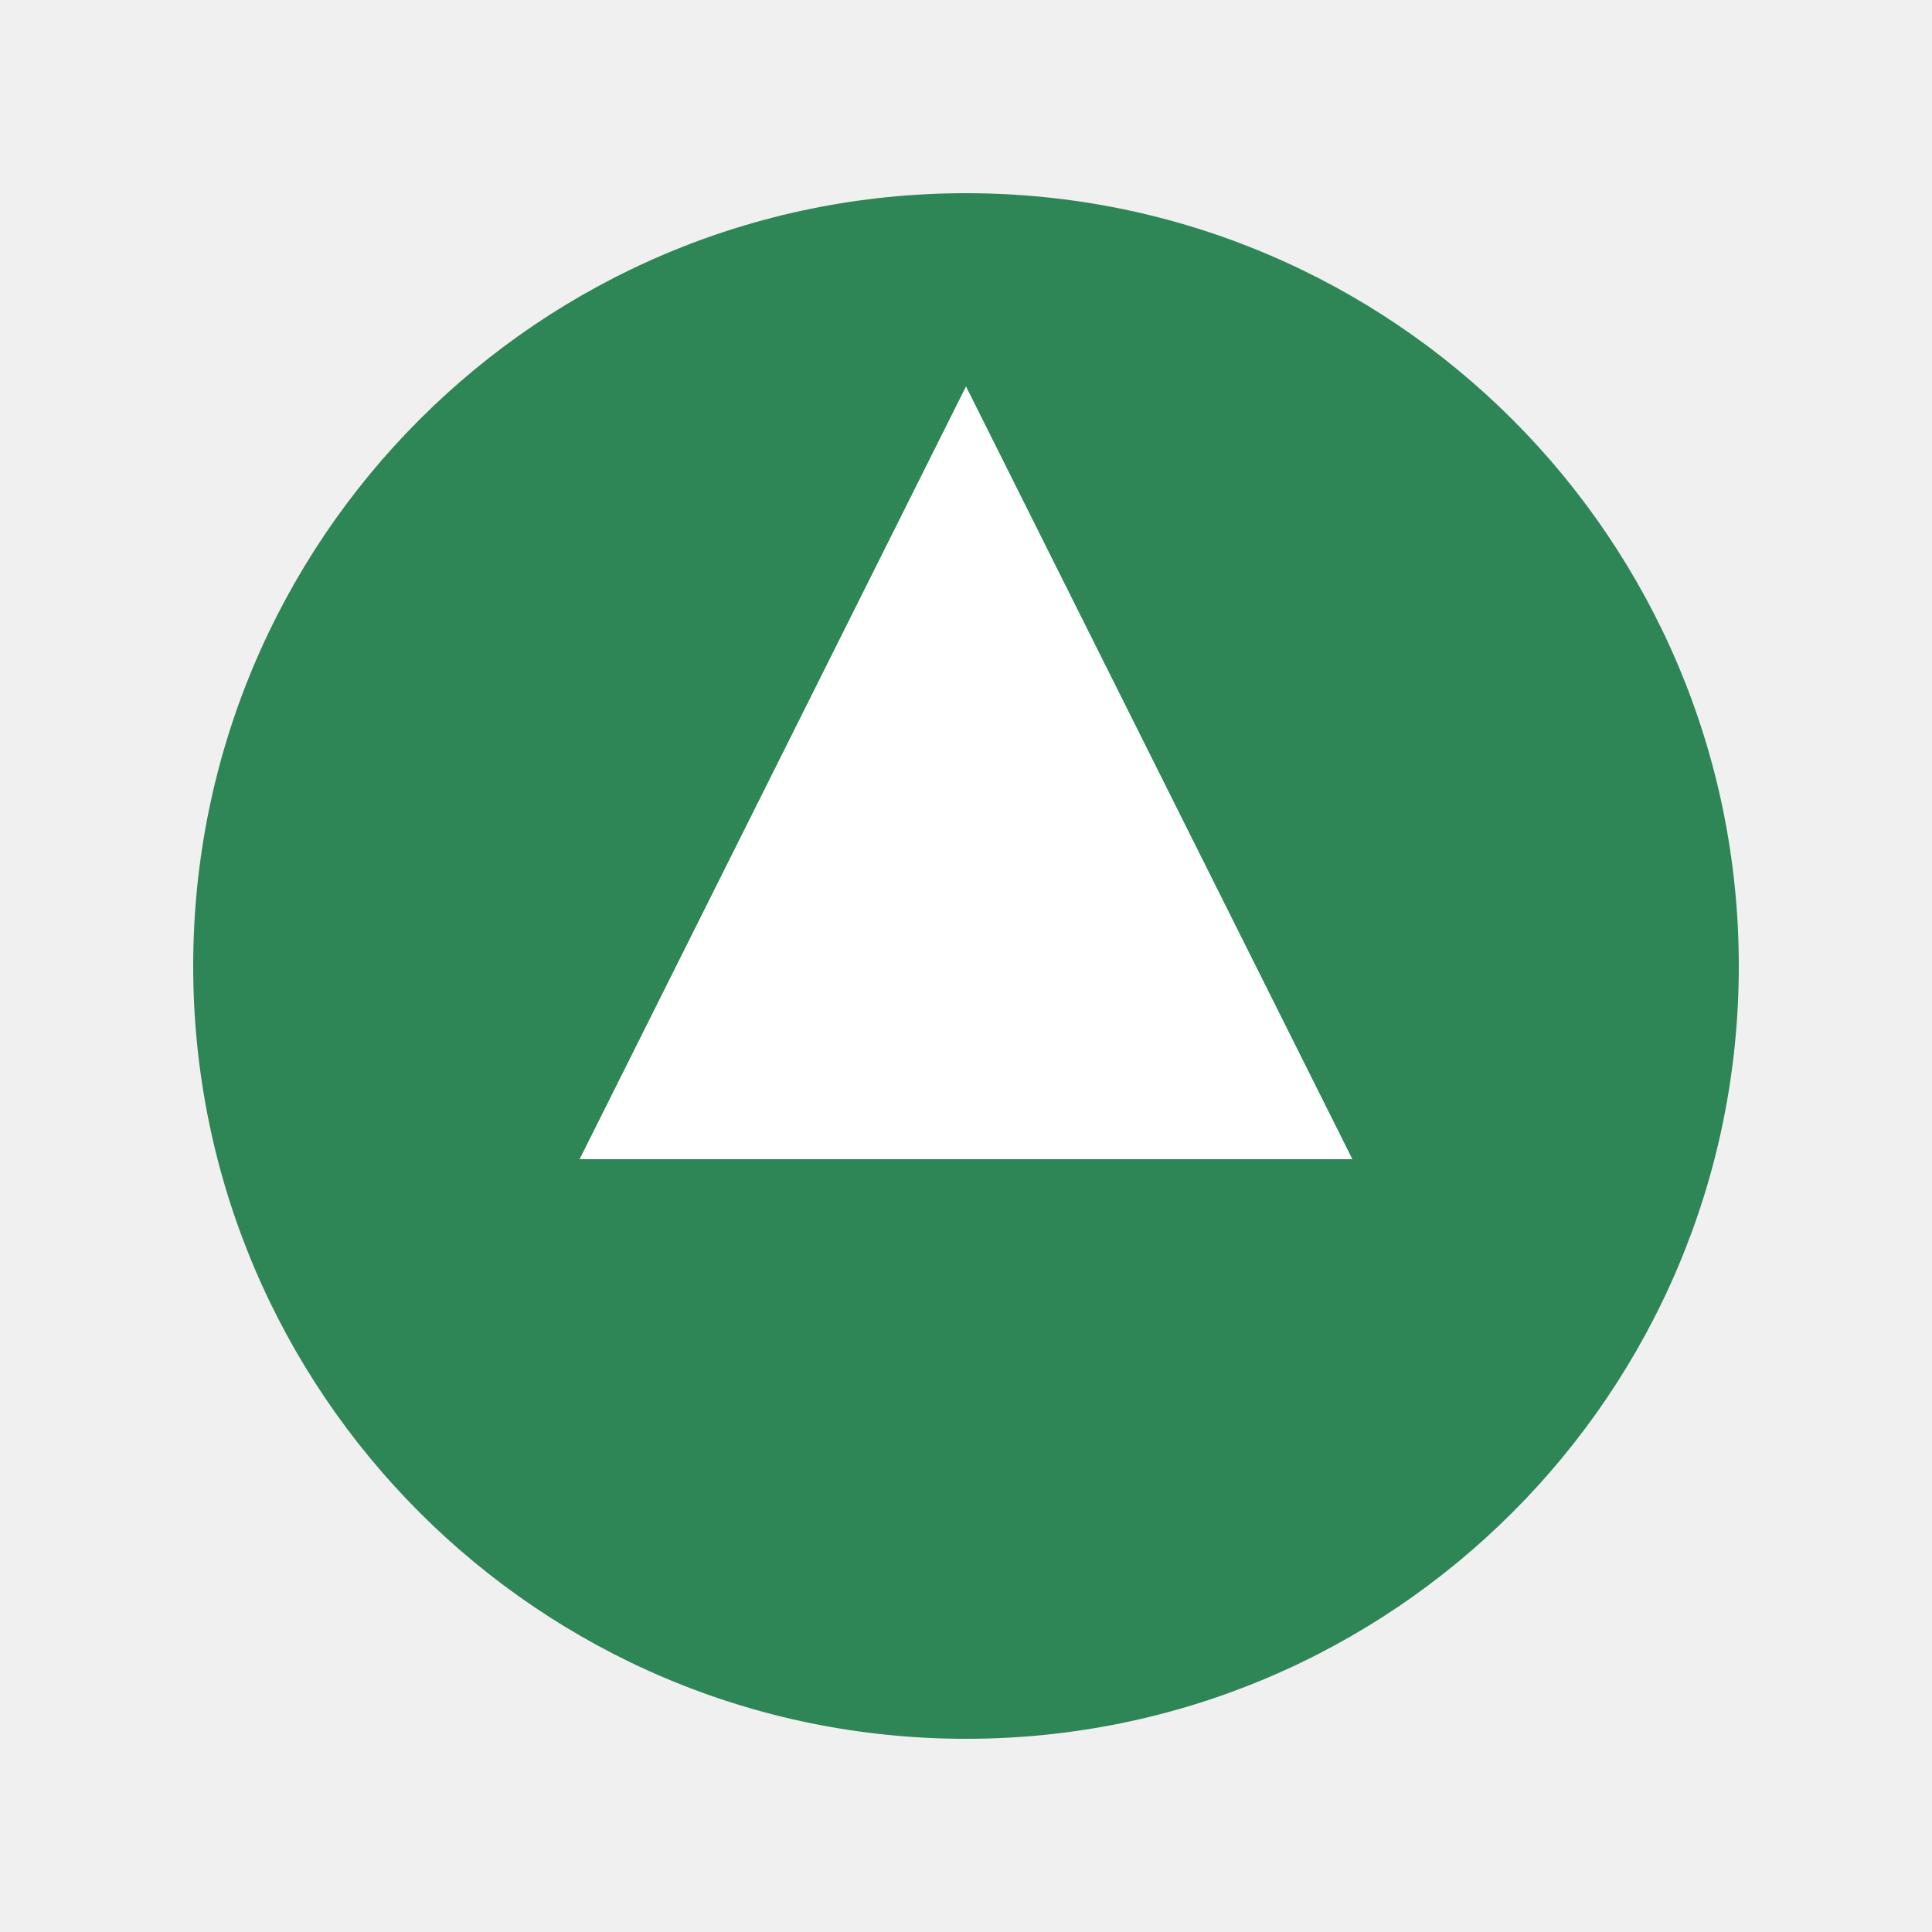
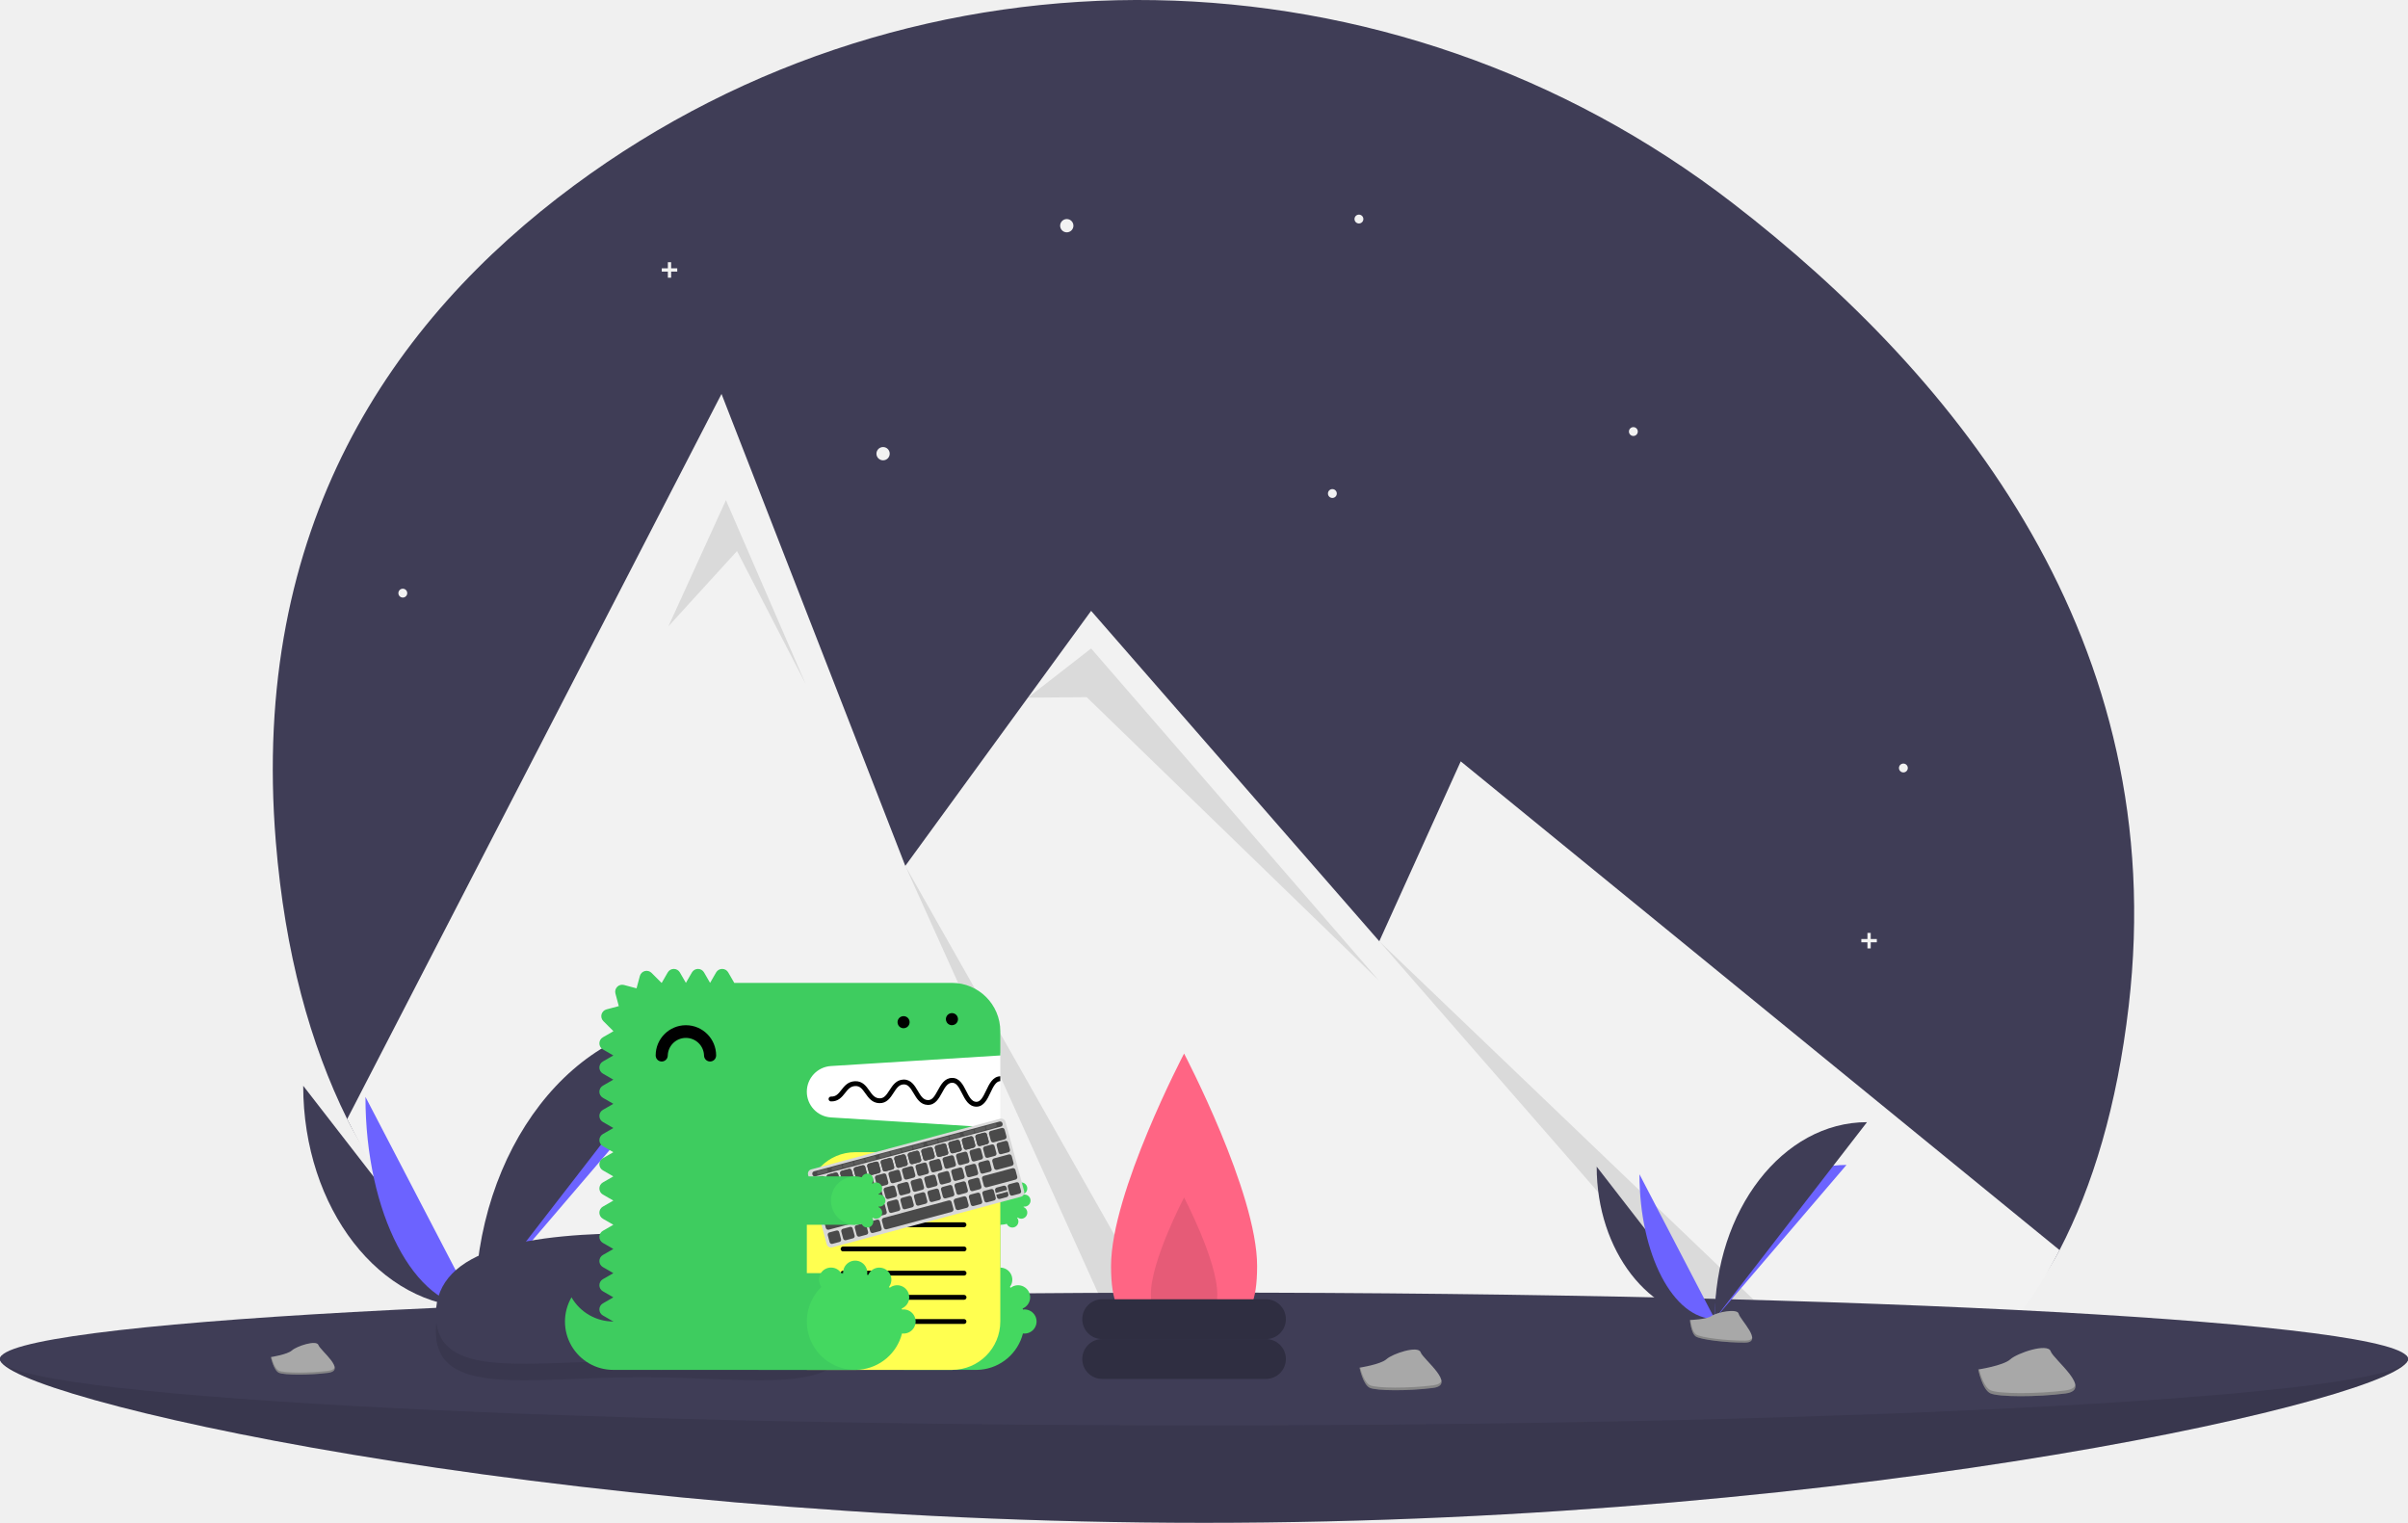
- <svg xmlns="http://www.w3.org/2000/svg" width="1000" height="1000" viewBox="0 0 1000 1000">
-   <circle cx="500" cy="500" r="400" fill="#2e8555" />
-   <polygon points="500,200 700,600 300,600" fill="white" />
+ <svg xmlns="http://www.w3.org/2000/svg" width="1088" height="687.962" viewBox="0 0 1088 687.962">
+   <g id="Group_12" data-name="Group 12" transform="translate(-57 -56)">
+     <g id="Group_11" data-name="Group 11" transform="translate(57 56)">
+       <path id="Path_83" data-name="Path 83" d="M1017.81,560.461c-5.27,45.15-16.22,81.4-31.25,110.31-20,38.52-54.21,54.04-84.77,70.28a193.275,193.275,0,0,1-27.46,11.94c-55.61,19.3-117.85,14.18-166.74,3.99a657.282,657.282,0,0,0-104.09-13.16q-14.97-.675-29.97-.67c-15.42.02-293.07,5.29-360.67-131.57-16.69-33.76-28.13-75-32.24-125.27-11.63-142.12,52.29-235.46,134.74-296.47,155.97-115.41,369.76-110.57,523.43,7.88C941.15,276.621,1036.99,396.031,1017.81,560.461Z" transform="translate(-56 -106.019)" fill="#3f3d56" />
+       <path id="Path_84" data-name="Path 84" d="M986.56,670.771c-20,38.52-47.21,64.04-77.77,80.28a193.272,193.272,0,0,1-27.46,11.94c-55.61,19.3-117.85,14.18-166.74,3.99a657.3,657.3,0,0,0-104.09-13.16q-14.97-.675-29.97-.67-23.13.03-46.25,1.72c-100.17,7.36-253.82-6.43-321.42-143.29L382,283.981,444.95,445.6l20.09,51.59,55.37-75.98L549,381.981l130.2,149.27,36.8-81.27L970.78,657.9l14.21,11.59Z" transform="translate(-56 -106.019)" fill="#f2f2f2" />
+       <path id="Path_85" data-name="Path 85" d="M302,282.962l26-57,36,83-31-60Z" opacity="0.1" />
+       <path id="Path_86" data-name="Path 86" d="M610.5,753.821q-14.97-.675-29.97-.67L465.04,497.191Z" transform="translate(-56 -106.019)" opacity="0.1" />
+       <path id="Path_87" data-name="Path 87" d="M464.411,315.191,493,292.962l130,150-132-128Z" opacity="0.1" />
+       <path id="Path_88" data-name="Path 88" d="M908.79,751.051a193.265,193.265,0,0,1-27.46,11.94L679.2,531.251Z" transform="translate(-56 -106.019)" opacity="0.1" />
+       <circle id="Ellipse_11" data-name="Ellipse 11" cx="3" cy="3" r="3" transform="translate(479 98.962)" fill="#f2f2f2" />
+       <circle id="Ellipse_12" data-name="Ellipse 12" cx="3" cy="3" r="3" transform="translate(396 201.962)" fill="#f2f2f2" />
+       <circle id="Ellipse_13" data-name="Ellipse 13" cx="2" cy="2" r="2" transform="translate(600 220.962)" fill="#f2f2f2" />
+       <circle id="Ellipse_14" data-name="Ellipse 14" cx="2" cy="2" r="2" transform="translate(180 265.962)" fill="#f2f2f2" />
+       <circle id="Ellipse_15" data-name="Ellipse 15" cx="2" cy="2" r="2" transform="translate(612 96.962)" fill="#f2f2f2" />
+       <circle id="Ellipse_16" data-name="Ellipse 16" cx="2" cy="2" r="2" transform="translate(736 192.962)" fill="#f2f2f2" />
+       <circle id="Ellipse_17" data-name="Ellipse 17" cx="2" cy="2" r="2" transform="translate(858 344.962)" fill="#f2f2f2" />
+       <path id="Path_89" data-name="Path 89" d="M306,121.222h-2.76v-2.76h-1.48v2.76H299V122.7h2.76v2.759h1.48V122.7H306Z" fill="#f2f2f2" />
+       <path id="Path_90" data-name="Path 90" d="M848,424.222h-2.76v-2.76h-1.48v2.76H841V425.7h2.76v2.759h1.48V425.7H848Z" fill="#f2f2f2" />
+       <path id="Path_91" data-name="Path 91" d="M1144,719.981c0,16.569-243.557,74-544,74s-544-57.431-544-74,243.557,14,544,14S1144,703.413,1144,719.981Z" transform="translate(-56 -106.019)" fill="#3f3d56" />
+       <path id="Path_92" data-name="Path 92" d="M1144,719.981c0,16.569-243.557,74-544,74s-544-57.431-544-74,243.557,14,544,14S1144,703.413,1144,719.981Z" transform="translate(-56 -106.019)" opacity="0.1" />
+       <ellipse id="Ellipse_18" data-name="Ellipse 18" cx="544" cy="30" rx="544" ry="30" transform="translate(0 583.962)" fill="#3f3d56" />
+       <path id="Path_93" data-name="Path 93" d="M624,677.981c0,33.137-14.775,24-33,24s-33,9.137-33-24,33-96,33-96S624,644.844,624,677.981Z" transform="translate(-56 -106.019)" fill="#ff6584" />
+       <path id="Path_94" data-name="Path 94" d="M606,690.66c0,15.062-6.716,10.909-15,10.909s-15,4.153-15-10.909,15-43.636,15-43.636S606,675.6,606,690.66Z" transform="translate(-56 -106.019)" opacity="0.1" />
+       <rect id="Rectangle_97" data-name="Rectangle 97" width="92" height="18" rx="9" transform="translate(489 604.962)" fill="#2f2e41" />
+       <rect id="Rectangle_98" data-name="Rectangle 98" width="92" height="18" rx="9" transform="translate(489 586.962)" fill="#2f2e41" />
+       <path id="Path_95" data-name="Path 95" d="M193,596.547c0,55.343,34.719,100.126,77.626,100.126" transform="translate(-56 -106.019)" fill="#3f3d56" />
+       <path id="Path_96" data-name="Path 96" d="M270.626,696.673c0-55.965,38.745-101.251,86.626-101.251" transform="translate(-56 -106.019)" fill="#6c63ff" />
+       <path id="Path_97" data-name="Path 97" d="M221.125,601.564c0,52.57,22.14,95.109,49.5,95.109" transform="translate(-56 -106.019)" fill="#6c63ff" />
+       <path id="Path_98" data-name="Path 98" d="M270.626,696.673c0-71.511,44.783-129.377,100.126-129.377" transform="translate(-56 -106.019)" fill="#3f3d56" />
+       <path id="Path_99" data-name="Path 99" d="M254.3,697.379s11.009-.339,14.326-2.7,16.934-5.183,17.757-1.395,16.544,18.844,4.115,18.945-28.879-1.936-32.19-3.953S254.3,697.379,254.3,697.379Z" transform="translate(-56 -106.019)" fill="#a8a8a8" />
+       <path id="Path_100" data-name="Path 100" d="M290.716,710.909c-12.429.1-28.879-1.936-32.19-3.953-2.522-1.536-3.527-7.048-3.863-9.591l-.368.014s.7,8.879,4.009,10.9,19.761,4.053,32.19,3.953c3.588-.029,4.827-1.305,4.759-3.2C294.755,710.174,293.386,710.887,290.716,710.909Z" transform="translate(-56 -106.019)" opacity="0.2" />
+       <path id="Path_101" data-name="Path 101" d="M777.429,633.081c0,38.029,23.857,68.8,53.341,68.8" transform="translate(-56 -106.019)" fill="#3f3d56" />
+       <path id="Path_102" data-name="Path 102" d="M830.769,701.882c0-38.456,26.623-69.575,59.525-69.575" transform="translate(-56 -106.019)" fill="#6c63ff" />
+       <path id="Path_103" data-name="Path 103" d="M796.755,636.528c0,36.124,15.213,65.354,34.014,65.354" transform="translate(-56 -106.019)" fill="#6c63ff" />
+       <path id="Path_104" data-name="Path 104" d="M830.769,701.882c0-49.139,30.773-88.9,68.8-88.9" transform="translate(-56 -106.019)" fill="#3f3d56" />
+       <path id="Path_105" data-name="Path 105" d="M819.548,702.367s7.565-.233,9.844-1.856,11.636-3.562,12.2-.958,11.368,12.949,2.828,13.018-19.844-1.33-22.119-2.716S819.548,702.367,819.548,702.367Z" transform="translate(-56 -106.019)" fill="#a8a8a8" />
+       <path id="Path_106" data-name="Path 106" d="M844.574,711.664c-8.54.069-19.844-1.33-22.119-2.716-1.733-1.056-2.423-4.843-2.654-6.59l-.253.01s.479,6.1,2.755,7.487,13.579,2.785,22.119,2.716c2.465-.02,3.317-.9,3.27-2.2C847.349,711.159,846.409,711.649,844.574,711.664Z" transform="translate(-56 -106.019)" opacity="0.2" />
+       <path id="Path_107" data-name="Path 107" d="M949.813,724.718s11.36-1.729,14.5-4.591,16.89-7.488,18.217-3.667,19.494,17.447,6.633,19.107-30.153,1.609-33.835-.065S949.813,724.718,949.813,724.718Z" transform="translate(-56 -106.019)" fill="#a8a8a8" />
+       <path id="Path_108" data-name="Path 108" d="M989.228,734.173c-12.86,1.659-30.153,1.609-33.835-.065-2.8-1.275-4.535-6.858-5.2-9.45l-.379.061s1.833,9.109,5.516,10.783,20.975,1.725,33.835.065c3.712-.479,4.836-1.956,4.529-3.906C993.319,732.907,991.991,733.817,989.228,734.173Z" transform="translate(-56 -106.019)" opacity="0.2" />
+       <path id="Path_109" data-name="Path 109" d="M670.26,723.9s9.587-1.459,12.237-3.875,14.255-6.32,15.374-3.095,16.452,14.725,5.6,16.125-25.448,1.358-28.555-.055S670.26,723.9,670.26,723.9Z" transform="translate(-56 -106.019)" fill="#a8a8a8" />
+       <path id="Path_110" data-name="Path 110" d="M703.524,731.875c-10.853,1.4-25.448,1.358-28.555-.055-2.367-1.076-3.827-5.788-4.39-7.976l-.32.051s1.547,7.687,4.655,9.1,17.7,1.456,28.555.055c3.133-.4,4.081-1.651,3.822-3.3C706.977,730.807,705.856,731.575,703.524,731.875Z" transform="translate(-56 -106.019)" opacity="0.2" />
+       <path id="Path_111" data-name="Path 111" d="M178.389,719.109s7.463-1.136,9.527-3.016,11.1-4.92,11.969-2.409,12.808,11.463,4.358,12.553-19.811,1.057-22.23-.043S178.389,719.109,178.389,719.109Z" transform="translate(-56 -106.019)" fill="#a8a8a8" />
+       <path id="Path_112" data-name="Path 112" d="M204.285,725.321c-8.449,1.09-19.811,1.057-22.23-.043-1.842-.838-2.979-4.506-3.417-6.209l-.249.04s1.2,5.984,3.624,7.085,13.781,1.133,22.23.043c2.439-.315,3.177-1.285,2.976-2.566C206.973,724.489,206.1,725.087,204.285,725.321Z" transform="translate(-56 -106.019)" opacity="0.2" />
+       <path id="Path_113" data-name="Path 113" d="M439.7,707.337c0,30.22-42.124,20.873-93.7,20.873s-93.074,9.347-93.074-20.873,42.118-36.793,93.694-36.793S439.7,677.117,439.7,707.337Z" transform="translate(-56 -106.019)" opacity="0.1" />
+       <path id="Path_114" data-name="Path 114" d="M439.7,699.9c0,30.22-42.124,20.873-93.7,20.873s-93.074,9.347-93.074-20.873S295.04,663.1,346.616,663.1,439.7,669.676,439.7,699.9Z" transform="translate(-56 -106.019)" fill="#3f3d56" />
+     </g>
+     <g id="docusaurus_keytar" transform="translate(312.271 493.733)">
+       <path id="Path_40" data-name="Path 40" d="M99,52h91.791V89.153H99Z" transform="translate(5.904 -14.001)" fill="#fff" fill-rule="evenodd" />
+       <path id="Path_41" data-name="Path 41" d="M24.855,163.927A21.828,21.828,0,0,1,5.947,153a21.829,21.829,0,0,0,18.908,32.782H46.71V163.927Z" transform="translate(-3 -4.634)" fill="#3ecc5f" fill-rule="evenodd" />
+       <path id="Path_42" data-name="Path 42" d="M121.861,61.1l76.514-4.782V45.39A21.854,21.854,0,0,0,176.52,23.535H78.173L75.441,18.8a3.154,3.154,0,0,0-5.464,0l-2.732,4.732L64.513,18.8a3.154,3.154,0,0,0-5.464,0l-2.732,4.732L53.586,18.8a3.154,3.154,0,0,0-5.464,0L45.39,23.535c-.024,0-.046,0-.071,0l-4.526-4.525a3.153,3.153,0,0,0-5.276,1.414l-1.5,5.577-5.674-1.521a3.154,3.154,0,0,0-3.863,3.864L26,34.023l-5.575,1.494a3.155,3.155,0,0,0-1.416,5.278l4.526,4.526c0,.023,0,.046,0,.07L18.8,48.122a3.154,3.154,0,0,0,0,5.464l4.732,2.732L18.8,59.05a3.154,3.154,0,0,0,0,5.464l4.732,2.732L18.8,69.977a3.154,3.154,0,0,0,0,5.464l4.732,2.732L18.8,80.9a3.154,3.154,0,0,0,0,5.464L23.535,89.1,18.8,91.832a3.154,3.154,0,0,0,0,5.464l4.732,2.732L18.8,102.76a3.154,3.154,0,0,0,0,5.464l4.732,2.732L18.8,113.687a3.154,3.154,0,0,0,0,5.464l4.732,2.732L18.8,124.615a3.154,3.154,0,0,0,0,5.464l4.732,2.732L18.8,135.542a3.154,3.154,0,0,0,0,5.464l4.732,2.732L18.8,146.469a3.154,3.154,0,0,0,0,5.464l4.732,2.732L18.8,157.4a3.154,3.154,0,0,0,0,5.464l4.732,2.732L18.8,168.324a3.154,3.154,0,0,0,0,5.464l4.732,2.732A21.854,21.854,0,0,0,45.39,198.375H176.52a21.854,21.854,0,0,0,21.855-21.855V89.1l-76.514-4.782a11.632,11.632,0,0,1,0-23.219" transform="translate(-1.681 -17.226)" fill="#3ecc5f" fill-rule="evenodd" />
+       <path id="Path_43" data-name="Path 43" d="M143,186.71h32.782V143H143Z" transform="translate(9.984 -5.561)" fill="#3ecc5f" fill-rule="evenodd" />
+       <path id="Path_44" data-name="Path 44" d="M196.71,159.855a5.438,5.438,0,0,0-.7.07c-.042-.164-.081-.329-.127-.493a5.457,5.457,0,1,0-5.4-9.372q-.181-.185-.366-.367a5.454,5.454,0,1,0-9.384-5.4c-.162-.046-.325-.084-.486-.126a5.467,5.467,0,1,0-10.788,0c-.162.042-.325.08-.486.126a5.457,5.457,0,1,0-9.384,5.4,21.843,21.843,0,1,0,36.421,21.02,5.452,5.452,0,1,0,.7-10.858" transform="translate(10.912 -6.025)" fill="#44d860" fill-rule="evenodd" />
+       <path id="Path_45" data-name="Path 45" d="M153,124.855h32.782V103H153Z" transform="translate(10.912 -9.271)" fill="#3ecc5f" fill-rule="evenodd" />
+       <path id="Path_46" data-name="Path 46" d="M194.855,116.765a2.732,2.732,0,1,0,0-5.464,2.811,2.811,0,0,0-.349.035c-.022-.082-.04-.164-.063-.246a2.733,2.733,0,0,0-1.052-5.253,2.7,2.7,0,0,0-1.648.566q-.09-.093-.184-.184a2.7,2.7,0,0,0,.553-1.633,2.732,2.732,0,0,0-5.245-1.07,10.928,10.928,0,1,0,0,21.031,2.732,2.732,0,0,0,5.245-1.07,2.7,2.7,0,0,0-.553-1.633q.093-.09.184-.184a2.7,2.7,0,0,0,1.648.566,2.732,2.732,0,0,0,1.052-5.253c.023-.081.042-.164.063-.246a2.814,2.814,0,0,0,.349.035" transform="translate(12.767 -9.377)" fill="#44d860" fill-rule="evenodd" />
+       <path id="Path_47" data-name="Path 47" d="M65.087,56.891a2.732,2.732,0,0,1-2.732-2.732,8.2,8.2,0,0,0-16.391,0,2.732,2.732,0,0,1-5.464,0,13.659,13.659,0,0,1,27.319,0,2.732,2.732,0,0,1-2.732,2.732" transform="translate(0.478 -15.068)" fill-rule="evenodd" />
+       <path id="Path_48" data-name="Path 48" d="M103,191.347h65.565a21.854,21.854,0,0,0,21.855-21.855V93H124.855A21.854,21.854,0,0,0,103,114.855Z" transform="translate(6.275 -10.199)" fill="#ffff50" fill-rule="evenodd" />
+       <path id="Path_49" data-name="Path 49" d="M173.216,129.787H118.535a1.093,1.093,0,1,1,0-2.185h54.681a1.093,1.093,0,0,1,0,2.185m0,21.855H118.535a1.093,1.093,0,1,1,0-2.186h54.681a1.093,1.093,0,0,1,0,2.186m0,21.855H118.535a1.093,1.093,0,1,1,0-2.185h54.681a1.093,1.093,0,0,1,0,2.185m0-54.434H118.535a1.093,1.093,0,1,1,0-2.185h54.681a1.093,1.093,0,0,1,0,2.185m0,21.652H118.535a1.093,1.093,0,1,1,0-2.186h54.681a1.093,1.093,0,0,1,0,2.186m0,21.855H118.535a1.093,1.093,0,1,1,0-2.186h54.681a1.093,1.093,0,0,1,0,2.186M189.585,61.611c-.013,0-.024-.007-.037-.005-3.377.115-4.974,3.492-6.384,6.472-1.471,3.114-2.608,5.139-4.473,5.078-2.064-.074-3.244-2.406-4.494-4.874-1.436-2.835-3.075-6.049-6.516-5.929-3.329.114-4.932,3.053-6.346,5.646-1.5,2.762-2.529,4.442-4.5,4.364-2.106-.076-3.225-1.972-4.52-4.167-1.444-2.443-3.112-5.191-6.487-5.1-3.272.113-4.879,2.606-6.3,4.808-1.5,2.328-2.552,3.746-4.551,3.662-2.156-.076-3.27-1.65-4.558-3.472-1.447-2.047-3.077-4.363-6.442-4.251-3.2.109-4.807,2.153-6.224,3.954-1.346,1.709-2.4,3.062-4.621,2.977a1.093,1.093,0,0,0-.079,2.186c3.3.11,4.967-1.967,6.417-3.81,1.286-1.635,2.4-3.045,4.582-3.12,2.1-.09,3.091,1.218,4.584,3.327,1.417,2,3.026,4.277,6.263,4.394,3.391.114,5.022-2.42,6.467-4.663,1.292-2,2.406-3.734,4.535-3.807,1.959-.073,3.026,1.475,4.529,4.022,1.417,2.4,3.023,5.121,6.324,5.241,3.415.118,5.064-2.863,6.5-5.5,1.245-2.282,2.419-4.437,4.5-4.509,1.959-.046,2.981,1.743,4.492,4.732,1.412,2.79,3.013,5.95,6.365,6.071l.185,0c3.348,0,4.937-3.36,6.343-6.331,1.245-2.634,2.423-5.114,4.444-5.216Z" transform="translate(7.109 -13.11)" fill-rule="evenodd" />
+       <path id="Path_50" data-name="Path 50" d="M83,186.71h43.71V143H83Z" transform="translate(4.42 -5.561)" fill="#3ecc5f" fill-rule="evenodd" />
+       <g id="Group_8" data-name="Group 8" transform="matrix(0.966, -0.259, 0.259, 0.966, 109.327, 91.085)">
+         <rect id="Rectangle_3" data-name="Rectangle 3" width="92.361" height="36.462" rx="2" transform="translate(0 0)" fill="#d8d8d8" />
+         <g id="Group_2" data-name="Group 2" transform="translate(1.531 23.03)">
+           <rect id="Rectangle_4" data-name="Rectangle 4" width="5.336" height="5.336" rx="1" transform="translate(16.797 0)" fill="#4a4a4a" />
+           <rect id="Rectangle_5" data-name="Rectangle 5" width="5.336" height="5.336" rx="1" transform="translate(23.12 0)" fill="#4a4a4a" />
+           <rect id="Rectangle_6" data-name="Rectangle 6" width="5.336" height="5.336" rx="1" transform="translate(29.444 0)" fill="#4a4a4a" />
+           <rect id="Rectangle_7" data-name="Rectangle 7" width="5.336" height="5.336" rx="1" transform="translate(35.768 0)" fill="#4a4a4a" />
+           <rect id="Rectangle_8" data-name="Rectangle 8" width="5.336" height="5.336" rx="1" transform="translate(42.091 0)" fill="#4a4a4a" />
+           <rect id="Rectangle_9" data-name="Rectangle 9" width="5.336" height="5.336" rx="1" transform="translate(48.415 0)" fill="#4a4a4a" />
+           <rect id="Rectangle_10" data-name="Rectangle 10" width="5.336" height="5.336" rx="1" transform="translate(54.739 0)" fill="#4a4a4a" />
+           <rect id="Rectangle_11" data-name="Rectangle 11" width="5.336" height="5.336" rx="1" transform="translate(61.063 0)" fill="#4a4a4a" />
+           <rect id="Rectangle_12" data-name="Rectangle 12" width="5.336" height="5.336" rx="1" transform="translate(67.386 0)" fill="#4a4a4a" />
+           <path id="Path_51" data-name="Path 51" d="M1.093,0H14.518a1.093,1.093,0,0,1,1.093,1.093V4.243a1.093,1.093,0,0,1-1.093,1.093H1.093A1.093,1.093,0,0,1,0,4.243V1.093A1.093,1.093,0,0,1,1.093,0ZM75,0H88.426a1.093,1.093,0,0,1,1.093,1.093V4.243a1.093,1.093,0,0,1-1.093,1.093H75a1.093,1.093,0,0,1-1.093-1.093V1.093A1.093,1.093,0,0,1,75,0Z" transform="translate(0 0)" fill="#4a4a4a" fill-rule="evenodd" />
+         </g>
+         <g id="Group_3" data-name="Group 3" transform="translate(1.531 10.261)">
+           <path id="Path_52" data-name="Path 52" d="M1.093,0H6.218A1.093,1.093,0,0,1,7.31,1.093V4.242A1.093,1.093,0,0,1,6.218,5.335H1.093A1.093,1.093,0,0,1,0,4.242V1.093A1.093,1.093,0,0,1,1.093,0Z" transform="translate(0 0)" fill="#4a4a4a" fill-rule="evenodd" />
+           <rect id="Rectangle_13" data-name="Rectangle 13" width="5.336" height="5.336" rx="1" transform="translate(8.299 0)" fill="#4a4a4a" />
+           <rect id="Rectangle_14" data-name="Rectangle 14" width="5.336" height="5.336" rx="1" transform="translate(14.623 0)" fill="#4a4a4a" />
+           <rect id="Rectangle_15" data-name="Rectangle 15" width="5.336" height="5.336" rx="1" transform="translate(20.947 0)" fill="#4a4a4a" />
+           <rect id="Rectangle_16" data-name="Rectangle 16" width="5.336" height="5.336" rx="1" transform="translate(27.271 0)" fill="#4a4a4a" />
+           <rect id="Rectangle_17" data-name="Rectangle 17" width="5.336" height="5.336" rx="1" transform="translate(33.594 0)" fill="#4a4a4a" />
+           <rect id="Rectangle_18" data-name="Rectangle 18" width="5.336" height="5.336" rx="1" transform="translate(39.918 0)" fill="#4a4a4a" />
+           <rect id="Rectangle_19" data-name="Rectangle 19" width="5.336" height="5.336" rx="1" transform="translate(46.242 0)" fill="#4a4a4a" />
+           <rect id="Rectangle_20" data-name="Rectangle 20" width="5.336" height="5.336" rx="1" transform="translate(52.565 0)" fill="#4a4a4a" />
+           <rect id="Rectangle_21" data-name="Rectangle 21" width="5.336" height="5.336" rx="1" transform="translate(58.888 0)" fill="#4a4a4a" />
+           <rect id="Rectangle_22" data-name="Rectangle 22" width="5.336" height="5.336" rx="1" transform="translate(65.212 0)" fill="#4a4a4a" />
+           <rect id="Rectangle_23" data-name="Rectangle 23" width="5.336" height="5.336" rx="1" transform="translate(71.536 0)" fill="#4a4a4a" />
+           <rect id="Rectangle_24" data-name="Rectangle 24" width="5.336" height="5.336" rx="1" transform="translate(77.859 0)" fill="#4a4a4a" />
+           <rect id="Rectangle_25" data-name="Rectangle 25" width="5.336" height="5.336" rx="1" transform="translate(84.183 0)" fill="#4a4a4a" />
+         </g>
+         <g id="Group_4" data-name="Group 4" transform="translate(91.05 9.546) rotate(180)">
+           <path id="Path_53" data-name="Path 53" d="M1.093,0H6.219A1.093,1.093,0,0,1,7.312,1.093v3.15A1.093,1.093,0,0,1,6.219,5.336H1.093A1.093,1.093,0,0,1,0,4.243V1.093A1.093,1.093,0,0,1,1.093,0Z" transform="translate(0 0)" fill="#4a4a4a" fill-rule="evenodd" />
+           <rect id="Rectangle_26" data-name="Rectangle 26" width="5.336" height="5.336" rx="1" transform="translate(8.299 0)" fill="#4a4a4a" />
+           <rect id="Rectangle_27" data-name="Rectangle 27" width="5.336" height="5.336" rx="1" transform="translate(14.623 0)" fill="#4a4a4a" />
+           <rect id="Rectangle_28" data-name="Rectangle 28" width="5.336" height="5.336" rx="1" transform="translate(20.947 0)" fill="#4a4a4a" />
+           <rect id="Rectangle_29" data-name="Rectangle 29" width="5.336" height="5.336" rx="1" transform="translate(27.271 0)" fill="#4a4a4a" />
+           <rect id="Rectangle_30" data-name="Rectangle 30" width="5.336" height="5.336" rx="1" transform="translate(33.594 0)" fill="#4a4a4a" />
+           <rect id="Rectangle_31" data-name="Rectangle 31" width="5.336" height="5.336" rx="1" transform="translate(39.918 0)" fill="#4a4a4a" />
+           <rect id="Rectangle_32" data-name="Rectangle 32" width="5.336" height="5.336" rx="1" transform="translate(46.242 0)" fill="#4a4a4a" />
+           <rect id="Rectangle_33" data-name="Rectangle 33" width="5.336" height="5.336" rx="1" transform="translate(52.565 0)" fill="#4a4a4a" />
+           <rect id="Rectangle_34" data-name="Rectangle 34" width="5.336" height="5.336" rx="1" transform="translate(58.889 0)" fill="#4a4a4a" />
+           <rect id="Rectangle_35" data-name="Rectangle 35" width="5.336" height="5.336" rx="1" transform="translate(65.213 0)" fill="#4a4a4a" />
+           <rect id="Rectangle_36" data-name="Rectangle 36" width="5.336" height="5.336" rx="1" transform="translate(71.537 0)" fill="#4a4a4a" />
+           <rect id="Rectangle_37" data-name="Rectangle 37" width="5.336" height="5.336" rx="1" transform="translate(77.86 0)" fill="#4a4a4a" />
+           <rect id="Rectangle_38" data-name="Rectangle 38" width="5.336" height="5.336" rx="1" transform="translate(84.183 0)" fill="#4a4a4a" />
+           <rect id="Rectangle_39" data-name="Rectangle 39" width="5.336" height="5.336" rx="1" transform="translate(8.299 0)" fill="#4a4a4a" />
+           <rect id="Rectangle_40" data-name="Rectangle 40" width="5.336" height="5.336" rx="1" transform="translate(14.623 0)" fill="#4a4a4a" />
+           <rect id="Rectangle_41" data-name="Rectangle 41" width="5.336" height="5.336" rx="1" transform="translate(20.947 0)" fill="#4a4a4a" />
+           <rect id="Rectangle_42" data-name="Rectangle 42" width="5.336" height="5.336" rx="1" transform="translate(27.271 0)" fill="#4a4a4a" />
+           <rect id="Rectangle_43" data-name="Rectangle 43" width="5.336" height="5.336" rx="1" transform="translate(33.594 0)" fill="#4a4a4a" />
+           <rect id="Rectangle_44" data-name="Rectangle 44" width="5.336" height="5.336" rx="1" transform="translate(39.918 0)" fill="#4a4a4a" />
+           <rect id="Rectangle_45" data-name="Rectangle 45" width="5.336" height="5.336" rx="1" transform="translate(46.242 0)" fill="#4a4a4a" />
+           <rect id="Rectangle_46" data-name="Rectangle 46" width="5.336" height="5.336" rx="1" transform="translate(52.565 0)" fill="#4a4a4a" />
+           <rect id="Rectangle_47" data-name="Rectangle 47" width="5.336" height="5.336" rx="1" transform="translate(58.889 0)" fill="#4a4a4a" />
+           <rect id="Rectangle_48" data-name="Rectangle 48" width="5.336" height="5.336" rx="1" transform="translate(65.213 0)" fill="#4a4a4a" />
+           <rect id="Rectangle_49" data-name="Rectangle 49" width="5.336" height="5.336" rx="1" transform="translate(71.537 0)" fill="#4a4a4a" />
+           <rect id="Rectangle_50" data-name="Rectangle 50" width="5.336" height="5.336" rx="1" transform="translate(77.86 0)" fill="#4a4a4a" />
+           <rect id="Rectangle_51" data-name="Rectangle 51" width="5.336" height="5.336" rx="1" transform="translate(84.183 0)" fill="#4a4a4a" />
+         </g>
+         <g id="Group_6" data-name="Group 6" transform="translate(1.531 16.584)">
+           <path id="Path_54" data-name="Path 54" d="M1.093,0h7.3A1.093,1.093,0,0,1,9.485,1.093v3.15A1.093,1.093,0,0,1,8.392,5.336h-7.3A1.093,1.093,0,0,1,0,4.243V1.094A1.093,1.093,0,0,1,1.093,0Z" transform="translate(0 0)" fill="#4a4a4a" fill-rule="evenodd" />
+           <g id="Group_5" data-name="Group 5" transform="translate(10.671 0)">
+             <rect id="Rectangle_52" data-name="Rectangle 52" width="5.336" height="5.336" rx="1" fill="#4a4a4a" />
+             <rect id="Rectangle_53" data-name="Rectangle 53" width="5.336" height="5.336" rx="1" transform="translate(6.324 0)" fill="#4a4a4a" />
+             <rect id="Rectangle_54" data-name="Rectangle 54" width="5.336" height="5.336" rx="1" transform="translate(12.647 0)" fill="#4a4a4a" />
+             <rect id="Rectangle_55" data-name="Rectangle 55" width="5.336" height="5.336" rx="1" transform="translate(18.971 0)" fill="#4a4a4a" />
+             <rect id="Rectangle_56" data-name="Rectangle 56" width="5.336" height="5.336" rx="1" transform="translate(25.295 0)" fill="#4a4a4a" />
+             <rect id="Rectangle_57" data-name="Rectangle 57" width="5.336" height="5.336" rx="1" transform="translate(31.619 0)" fill="#4a4a4a" />
+             <rect id="Rectangle_58" data-name="Rectangle 58" width="5.336" height="5.336" rx="1" transform="translate(37.942 0)" fill="#4a4a4a" />
+             <rect id="Rectangle_59" data-name="Rectangle 59" width="5.336" height="5.336" rx="1" transform="translate(44.265 0)" fill="#4a4a4a" />
+             <rect id="Rectangle_60" data-name="Rectangle 60" width="5.336" height="5.336" rx="1" transform="translate(50.589 0)" fill="#4a4a4a" />
+             <rect id="Rectangle_61" data-name="Rectangle 61" width="5.336" height="5.336" rx="1" transform="translate(56.912 0)" fill="#4a4a4a" />
+             <rect id="Rectangle_62" data-name="Rectangle 62" width="5.336" height="5.336" rx="1" transform="translate(63.236 0)" fill="#4a4a4a" />
+           </g>
+           <path id="Path_55" data-name="Path 55" d="M1.094,0H8A1.093,1.093,0,0,1,9.091,1.093v3.15A1.093,1.093,0,0,1,8,5.336H1.093A1.093,1.093,0,0,1,0,4.243V1.094A1.093,1.093,0,0,1,1.093,0Z" transform="translate(80.428 0)" fill="#4a4a4a" fill-rule="evenodd" />
+         </g>
+         <g id="Group_7" data-name="Group 7" transform="translate(1.531 29.627)">
+           <rect id="Rectangle_63" data-name="Rectangle 63" width="5.336" height="5.336" rx="1" transform="translate(0 0)" fill="#4a4a4a" />
+           <rect id="Rectangle_64" data-name="Rectangle 64" width="5.336" height="5.336" rx="1" transform="translate(6.324 0)" fill="#4a4a4a" />
+           <rect id="Rectangle_65" data-name="Rectangle 65" width="5.336" height="5.336" rx="1" transform="translate(12.647 0)" fill="#4a4a4a" />
+           <rect id="Rectangle_66" data-name="Rectangle 66" width="5.336" height="5.336" rx="1" transform="translate(18.971 0)" fill="#4a4a4a" />
+           <path id="Path_56" data-name="Path 56" d="M1.093,0H31.515a1.093,1.093,0,0,1,1.093,1.093V4.244a1.093,1.093,0,0,1-1.093,1.093H1.093A1.093,1.093,0,0,1,0,4.244V1.093A1.093,1.093,0,0,1,1.093,0ZM34.687,0h3.942a1.093,1.093,0,0,1,1.093,1.093V4.244a1.093,1.093,0,0,1-1.093,1.093H34.687a1.093,1.093,0,0,1-1.093-1.093V1.093A1.093,1.093,0,0,1,34.687,0Z" transform="translate(25.294 0)" fill="#4a4a4a" fill-rule="evenodd" />
+           <rect id="Rectangle_67" data-name="Rectangle 67" width="5.336" height="5.336" rx="1" transform="translate(66.003 0)" fill="#4a4a4a" />
+           <rect id="Rectangle_68" data-name="Rectangle 68" width="5.336" height="5.336" rx="1" transform="translate(72.327 0)" fill="#4a4a4a" />
+           <rect id="Rectangle_69" data-name="Rectangle 69" width="5.336" height="5.336" rx="1" transform="translate(84.183 0)" fill="#4a4a4a" />
+           <path id="Path_57" data-name="Path 57" d="M5.336,0V1.18A1.093,1.093,0,0,1,4.243,2.273H1.093A1.093,1.093,0,0,1,0,1.18V0Z" transform="translate(83.59 2.273) rotate(180)" fill="#4a4a4a" />
+           <path id="Path_58" data-name="Path 58" d="M5.336,0V1.18A1.093,1.093,0,0,1,4.243,2.273H1.093A1.093,1.093,0,0,1,0,1.18V0Z" transform="translate(78.255 3.063)" fill="#4a4a4a" />
+         </g>
+         <rect id="Rectangle_70" data-name="Rectangle 70" width="88.927" height="2.371" rx="1.085" transform="translate(1.925 1.17)" fill="#4a4a4a" />
+         <rect id="Rectangle_71" data-name="Rectangle 71" width="4.986" height="1.581" rx="0.723" transform="translate(4.1 1.566)" fill="#d8d8d8" opacity="0.136" />
+         <rect id="Rectangle_72" data-name="Rectangle 72" width="4.986" height="1.581" rx="0.723" transform="translate(10.923 1.566)" fill="#d8d8d8" opacity="0.136" />
+         <rect id="Rectangle_73" data-name="Rectangle 73" width="4.986" height="1.581" rx="0.723" transform="translate(16.173 1.566)" fill="#d8d8d8" opacity="0.136" />
+         <rect id="Rectangle_74" data-name="Rectangle 74" width="4.986" height="1.581" rx="0.723" transform="translate(21.421 1.566)" fill="#d8d8d8" opacity="0.136" />
+         <rect id="Rectangle_75" data-name="Rectangle 75" width="4.986" height="1.581" rx="0.723" transform="translate(26.671 1.566)" fill="#d8d8d8" opacity="0.136" />
+         <rect id="Rectangle_76" data-name="Rectangle 76" width="4.986" height="1.581" rx="0.723" transform="translate(33.232 1.566)" fill="#d8d8d8" opacity="0.136" />
+         <rect id="Rectangle_77" data-name="Rectangle 77" width="4.986" height="1.581" rx="0.723" transform="translate(38.48 1.566)" fill="#d8d8d8" opacity="0.136" />
+         <rect id="Rectangle_78" data-name="Rectangle 78" width="4.986" height="1.581" rx="0.723" transform="translate(43.73 1.566)" fill="#d8d8d8" opacity="0.136" />
+         <rect id="Rectangle_79" data-name="Rectangle 79" width="4.986" height="1.581" rx="0.723" transform="translate(48.978 1.566)" fill="#d8d8d8" opacity="0.136" />
+         <rect id="Rectangle_80" data-name="Rectangle 80" width="4.986" height="1.581" rx="0.723" transform="translate(55.54 1.566)" fill="#d8d8d8" opacity="0.136" />
+         <rect id="Rectangle_81" data-name="Rectangle 81" width="4.986" height="1.581" rx="0.723" transform="translate(60.788 1.566)" fill="#d8d8d8" opacity="0.136" />
+         <rect id="Rectangle_82" data-name="Rectangle 82" width="4.986" height="1.581" rx="0.723" transform="translate(66.038 1.566)" fill="#d8d8d8" opacity="0.136" />
+         <rect id="Rectangle_83" data-name="Rectangle 83" width="4.986" height="1.581" rx="0.723" transform="translate(72.599 1.566)" fill="#d8d8d8" opacity="0.136" />
+         <rect id="Rectangle_84" data-name="Rectangle 84" width="4.986" height="1.581" rx="0.723" transform="translate(77.847 1.566)" fill="#d8d8d8" opacity="0.136" />
+         <rect id="Rectangle_85" data-name="Rectangle 85" width="4.986" height="1.581" rx="0.723" transform="translate(83.097 1.566)" fill="#d8d8d8" opacity="0.136" />
+       </g>
+       <path id="Path_59" data-name="Path 59" d="M146.71,159.855a5.439,5.439,0,0,0-.7.07c-.042-.164-.081-.329-.127-.493a5.457,5.457,0,1,0-5.4-9.372q-.181-.185-.366-.367a5.454,5.454,0,1,0-9.384-5.4c-.162-.046-.325-.084-.486-.126a5.467,5.467,0,1,0-10.788,0c-.162.042-.325.08-.486.126a5.457,5.457,0,1,0-9.384,5.4,21.843,21.843,0,1,0,36.421,21.02,5.452,5.452,0,1,0,.7-10.858" transform="translate(6.275 -6.025)" fill="#44d860" fill-rule="evenodd" />
+       <path id="Path_60" data-name="Path 60" d="M83,124.855h43.71V103H83Z" transform="translate(4.42 -9.271)" fill="#3ecc5f" fill-rule="evenodd" />
+       <path id="Path_61" data-name="Path 61" d="M134.855,116.765a2.732,2.732,0,1,0,0-5.464,2.811,2.811,0,0,0-.349.035c-.022-.082-.04-.164-.063-.246a2.733,2.733,0,0,0-1.052-5.253,2.7,2.7,0,0,0-1.648.566q-.09-.093-.184-.184a2.7,2.7,0,0,0,.553-1.633,2.732,2.732,0,0,0-5.245-1.07,10.928,10.928,0,1,0,0,21.031,2.732,2.732,0,0,0,5.245-1.07,2.7,2.7,0,0,0-.553-1.633q.093-.09.184-.184a2.7,2.7,0,0,0,1.648.566,2.732,2.732,0,0,0,1.052-5.253c.023-.081.042-.164.063-.246a2.811,2.811,0,0,0,.349.035" transform="translate(7.202 -9.377)" fill="#44d860" fill-rule="evenodd" />
+       <path id="Path_62" data-name="Path 62" d="M143.232,42.33a2.967,2.967,0,0,1-.535-.055,2.754,2.754,0,0,1-.514-.153,2.838,2.838,0,0,1-.471-.251,4.139,4.139,0,0,1-.415-.339,3.2,3.2,0,0,1-.338-.415A2.7,2.7,0,0,1,140.5,39.6a2.968,2.968,0,0,1,.055-.535,3.152,3.152,0,0,1,.152-.514,2.874,2.874,0,0,1,.252-.47,2.633,2.633,0,0,1,.753-.754,2.837,2.837,0,0,1,.471-.251,2.753,2.753,0,0,1,.514-.153,2.527,2.527,0,0,1,1.071,0,2.654,2.654,0,0,1,.983.4,4.139,4.139,0,0,1,.415.339,4.019,4.019,0,0,1,.339.415,2.786,2.786,0,0,1,.251.47,2.864,2.864,0,0,1,.208,1.049,2.77,2.77,0,0,1-.8,1.934,4.139,4.139,0,0,1-.415.339,2.722,2.722,0,0,1-1.519.459m21.855-1.366a2.789,2.789,0,0,1-1.935-.8,4.162,4.162,0,0,1-.338-.415,2.7,2.7,0,0,1-.459-1.519,2.789,2.789,0,0,1,.8-1.934,4.139,4.139,0,0,1,.415-.339,2.838,2.838,0,0,1,.471-.251,2.752,2.752,0,0,1,.514-.153,2.527,2.527,0,0,1,1.071,0,2.654,2.654,0,0,1,.983.4,4.139,4.139,0,0,1,.415.339,2.79,2.79,0,0,1,.8,1.934,3.069,3.069,0,0,1-.055.535,2.779,2.779,0,0,1-.153.514,3.885,3.885,0,0,1-.251.47,4.02,4.02,0,0,1-.339.415,4.138,4.138,0,0,1-.415.339,2.722,2.722,0,0,1-1.519.459" transform="translate(9.753 -15.532)" fill-rule="evenodd" />
+     </g>
+   </g>
</svg>
